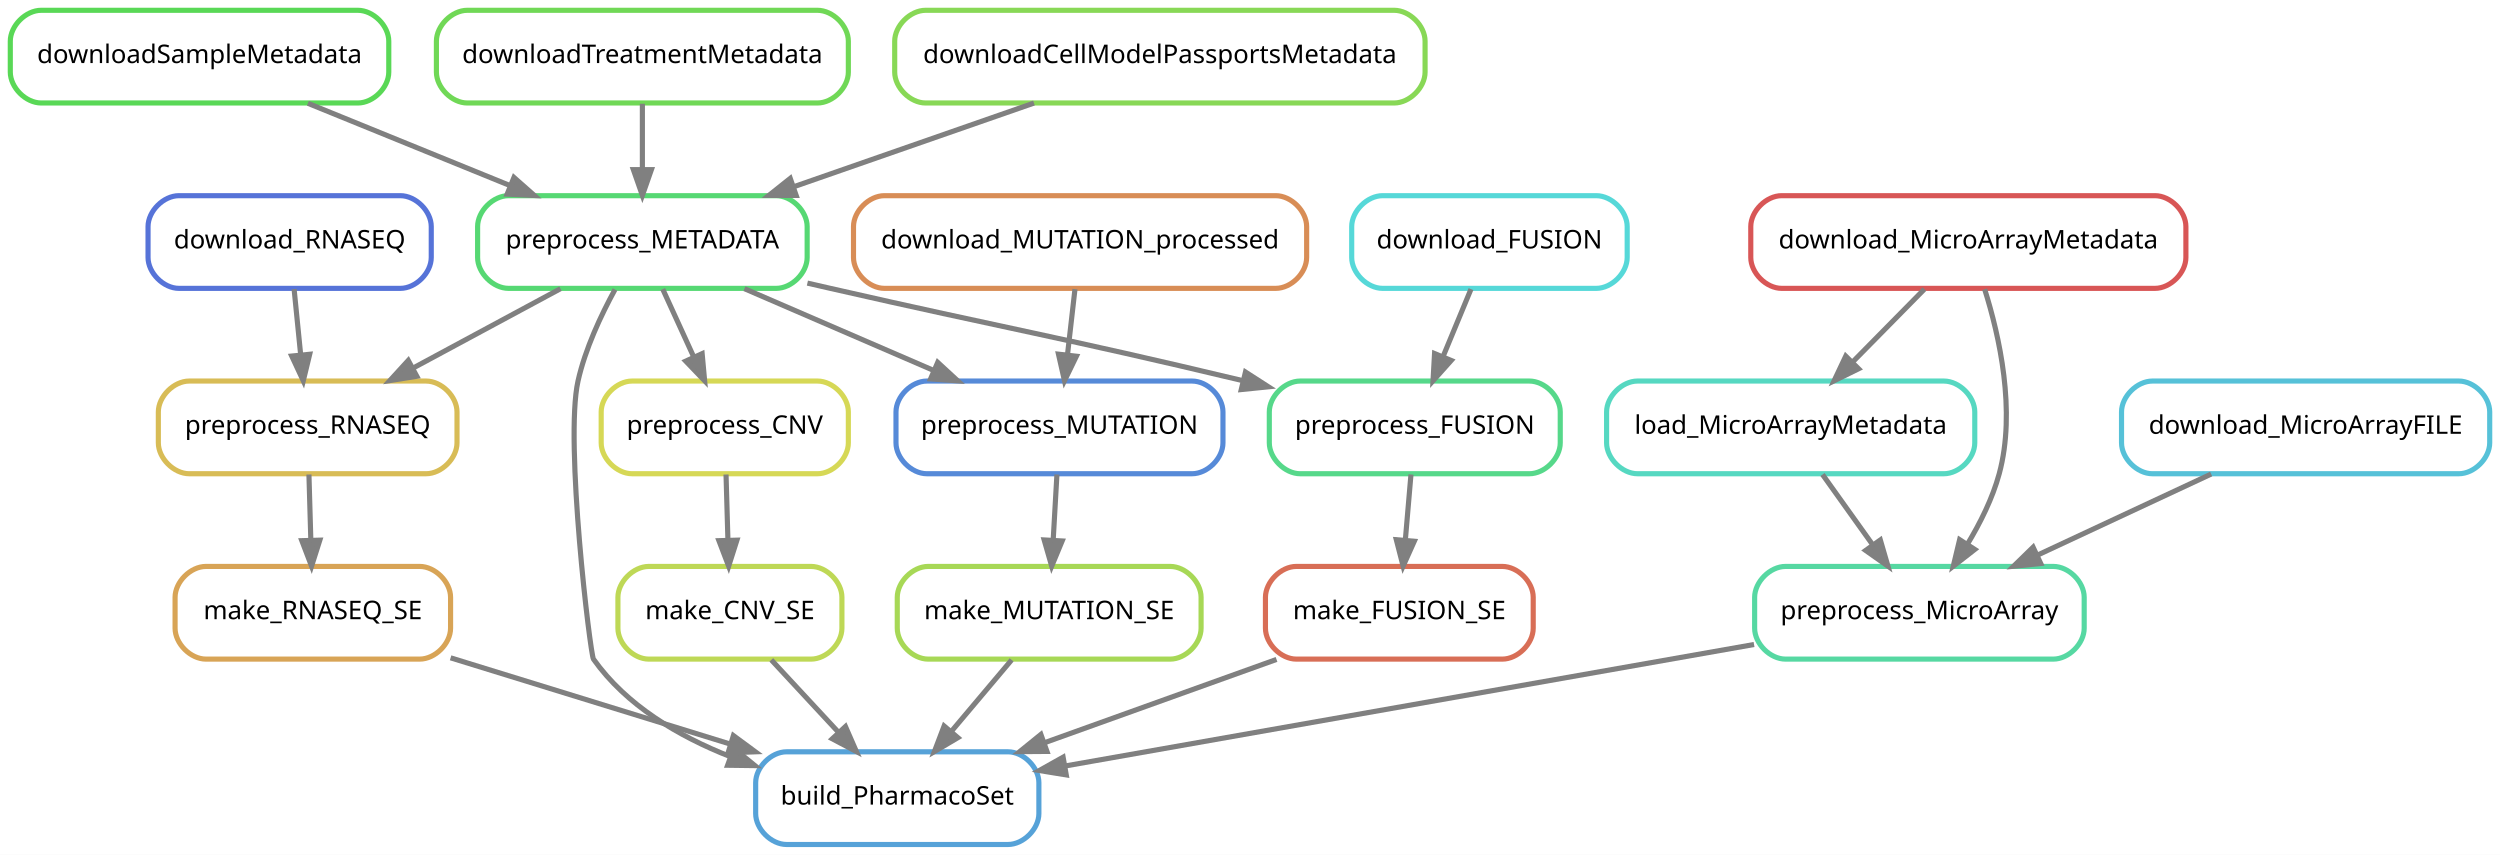
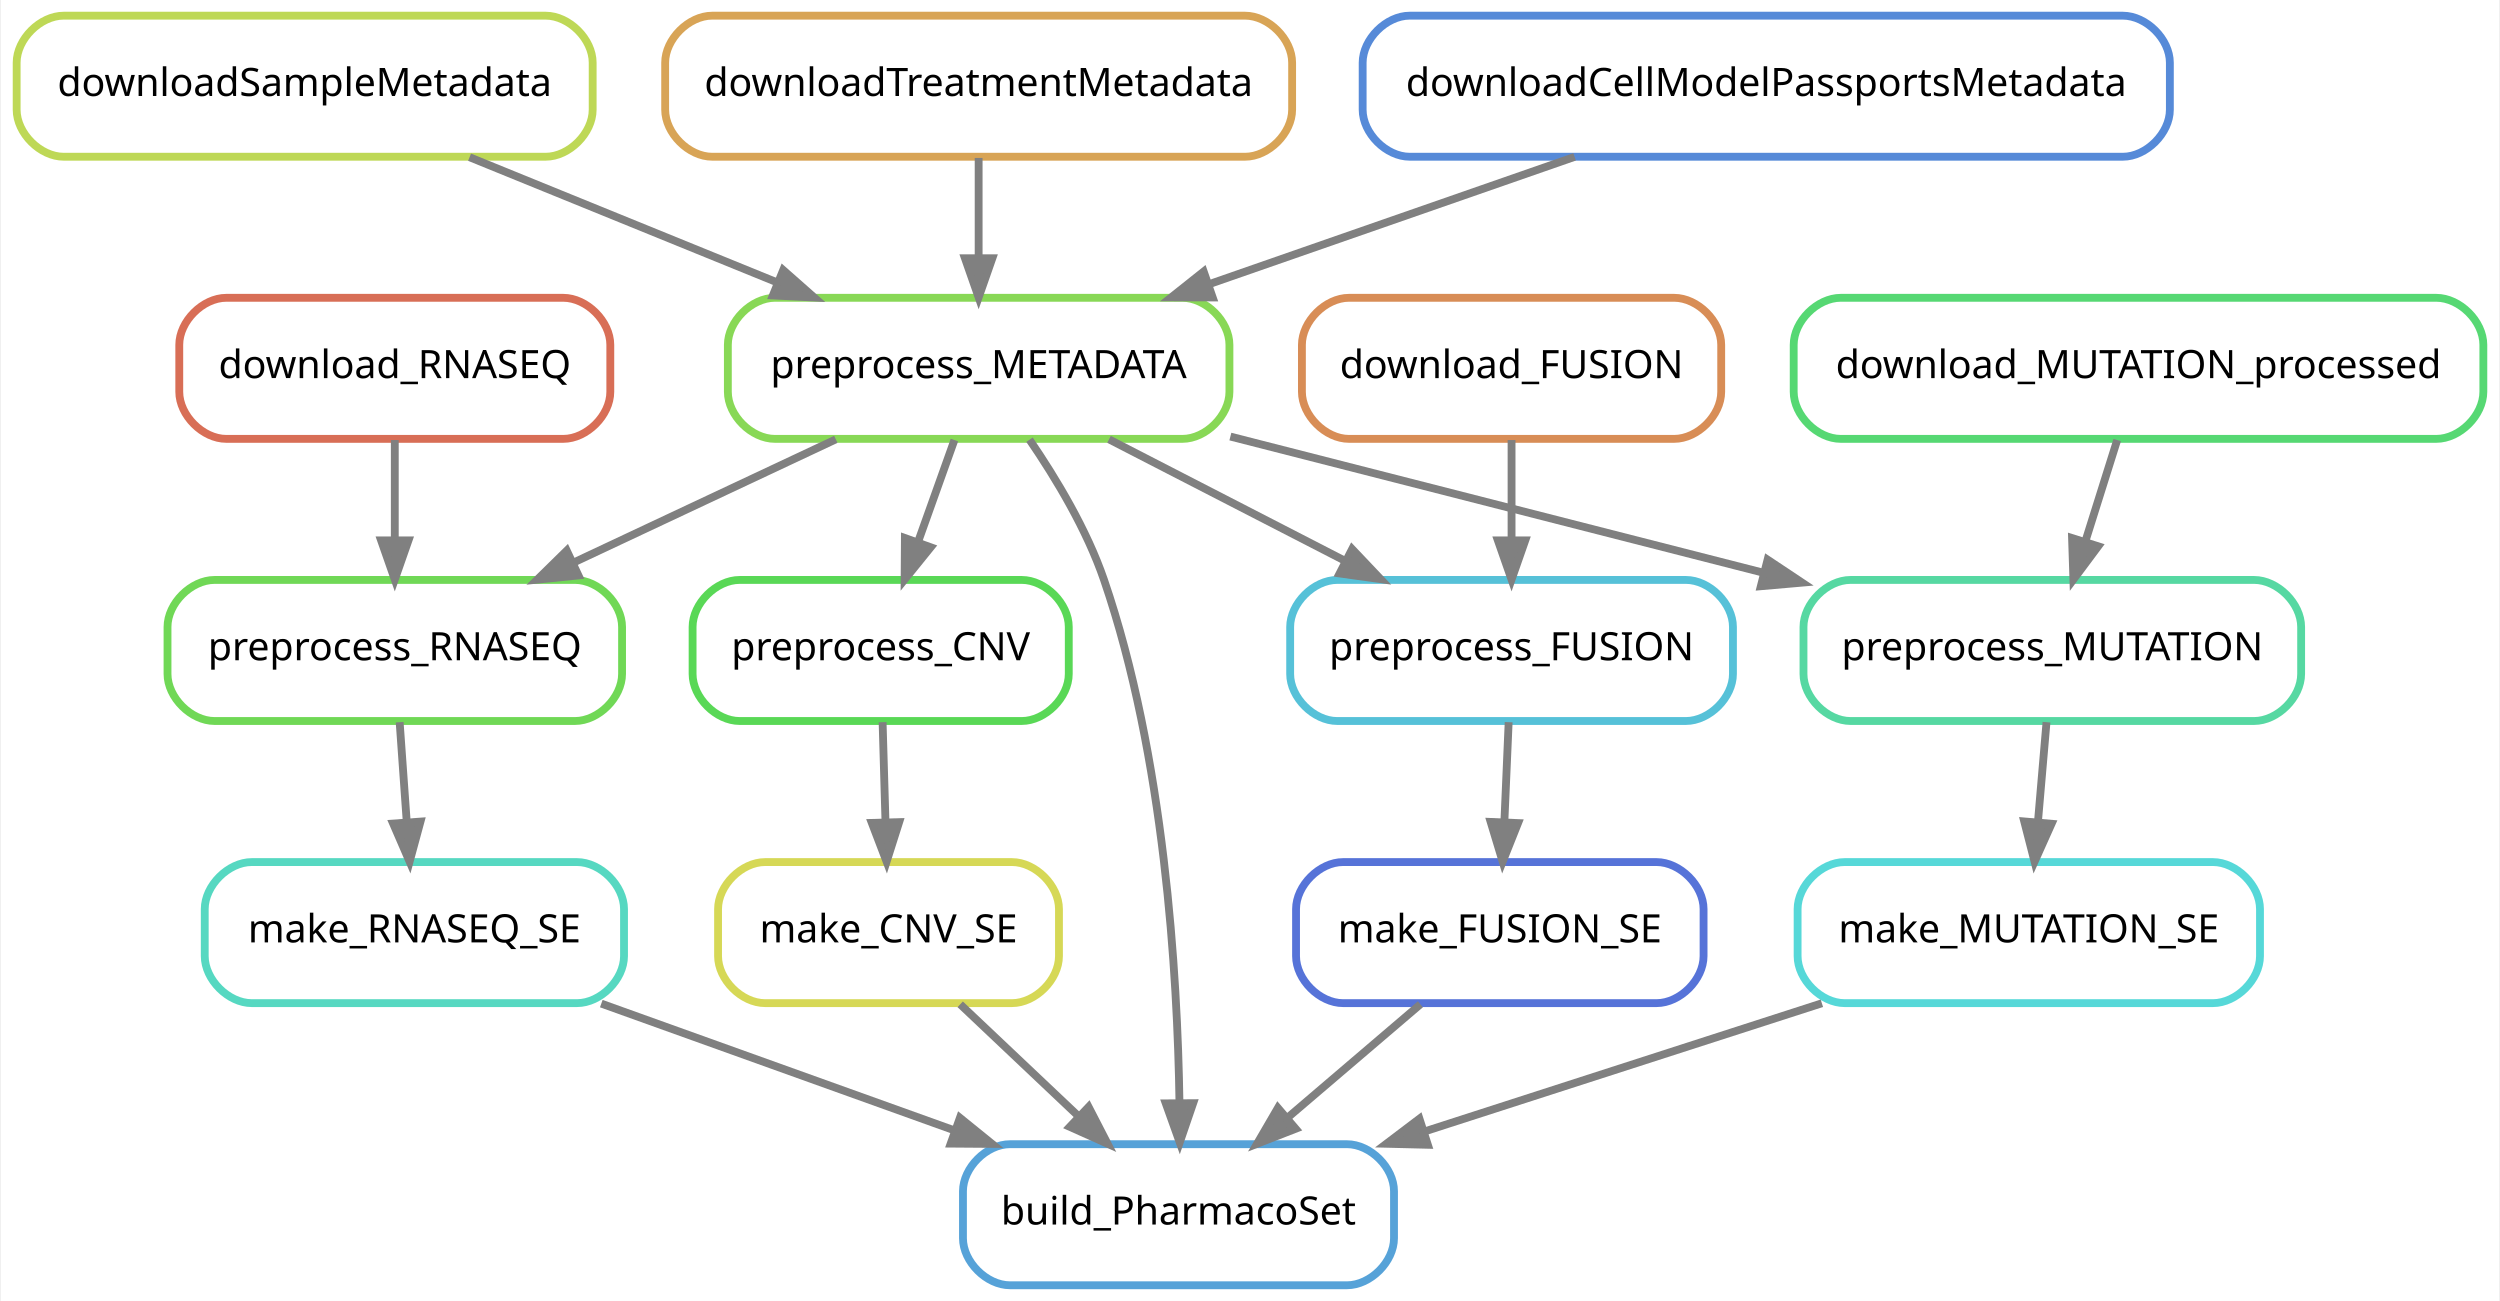
- <svg xmlns="http://www.w3.org/2000/svg" width="971pt" height="332pt" viewBox="0.00 0.00 971.00 332.00">
+ <svg xmlns="http://www.w3.org/2000/svg" width="638pt" height="332pt" viewBox="0.00 0.00 637.50 332.00">
  <g id="graph0" class="graph" transform="scale(1 1) rotate(0) translate(4 328)">
-     <polygon fill="white" stroke="transparent" points="-4,4 -4,-328 967,-328 967,4 -4,4" />
+     <polygon fill="white" stroke="transparent" points="-4,4 -4,-328 633.5,-328 633.5,4 -4,4" />
    <g id="node1" class="node">
-       <path fill="none" stroke="#56a2d8" stroke-width="2" d="M387.5,-36C387.5,-36 301.5,-36 301.5,-36 295.5,-36 289.5,-30 289.5,-24 289.5,-24 289.5,-12 289.5,-12 289.5,-6 295.5,0 301.5,0 301.5,0 387.5,0 387.5,0 393.5,0 399.5,-6 399.5,-12 399.5,-12 399.5,-24 399.5,-24 399.5,-30 393.5,-36 387.5,-36" />
-       <text text-anchor="middle" x="344.5" y="-15.5" font-family="sans" font-size="10.00">build_PharmacoSet</text>
+       <path fill="none" stroke="#56a2d8" stroke-width="2" d="M339.5,-36C339.5,-36 253.5,-36 253.5,-36 247.5,-36 241.5,-30 241.5,-24 241.5,-24 241.5,-12 241.5,-12 241.5,-6 247.5,0 253.5,0 253.5,0 339.5,0 339.5,0 345.5,0 351.5,-6 351.5,-12 351.5,-12 351.5,-24 351.5,-24 351.5,-30 345.5,-36 339.5,-36" />
+       <text text-anchor="middle" x="296.5" y="-15.5" font-family="sans" font-size="10.00">build_PharmacoSet</text>
    </g>
    <g id="node2" class="node">
-       <path fill="none" stroke="#56d873" stroke-width="2" d="M297.5,-252C297.5,-252 193.5,-252 193.5,-252 187.5,-252 181.5,-246 181.5,-240 181.5,-240 181.5,-228 181.5,-228 181.5,-222 187.5,-216 193.5,-216 193.5,-216 297.5,-216 297.5,-216 303.5,-216 309.5,-222 309.5,-228 309.5,-228 309.5,-240 309.5,-240 309.5,-246 303.5,-252 297.5,-252" />
+       <path fill="none" stroke="#88d856" stroke-width="2" d="M297.5,-252C297.5,-252 193.5,-252 193.5,-252 187.5,-252 181.5,-246 181.5,-240 181.5,-240 181.5,-228 181.5,-228 181.5,-222 187.5,-216 193.5,-216 193.5,-216 297.5,-216 297.5,-216 303.5,-216 309.5,-222 309.5,-228 309.5,-228 309.5,-240 309.5,-240 309.5,-246 303.5,-252 297.5,-252" />
      <text text-anchor="middle" x="245.5" y="-231.5" font-family="sans" font-size="10.00">preprocess_METADATA</text>
    </g>
    <g id="edge5" class="edge">
-       <path fill="none" stroke="grey" stroke-width="2" d="M234.87,-215.56C229.4,-205.54 223.3,-192.51 220.5,-180 215.24,-156.53 225.28,-73.73 226.5,-72 239.21,-54.04 259.48,-42.06 279.66,-34.12" />
-       <polygon fill="grey" stroke="grey" stroke-width="2" points="281.01,-37.35 289.21,-30.64 278.61,-30.78 281.01,-37.35" />
+       <path fill="none" stroke="grey" stroke-width="2" d="M258.48,-215.79C265.29,-205.85 273.11,-192.81 277.5,-180 292.92,-135.03 296.26,-79.32 296.75,-46.61" />
+       <polygon fill="grey" stroke="grey" stroke-width="2" points="300.25,-46.47 296.82,-36.45 293.25,-46.42 300.25,-46.47" />
    </g>
    <g id="node7" class="node">
-       <path fill="none" stroke="#d6d856" stroke-width="2" d="M313.5,-180C313.5,-180 241.5,-180 241.5,-180 235.5,-180 229.5,-174 229.5,-168 229.5,-168 229.5,-156 229.5,-156 229.5,-150 235.5,-144 241.5,-144 241.5,-144 313.5,-144 313.5,-144 319.5,-144 325.5,-150 325.5,-156 325.5,-156 325.5,-168 325.5,-168 325.5,-174 319.5,-180 313.5,-180" />
-       <text text-anchor="middle" x="277.5" y="-159.5" font-family="sans" font-size="10.00">preprocess_CNV</text>
+       <path fill="none" stroke="#59d856" stroke-width="2" d="M256.5,-180C256.5,-180 184.5,-180 184.5,-180 178.5,-180 172.5,-174 172.5,-168 172.5,-168 172.5,-156 172.5,-156 172.5,-150 178.5,-144 184.5,-144 184.5,-144 256.5,-144 256.5,-144 262.5,-144 268.5,-150 268.5,-156 268.5,-156 268.5,-168 268.5,-168 268.5,-174 262.5,-180 256.5,-180" />
+       <text text-anchor="middle" x="220.5" y="-159.5" font-family="sans" font-size="10.00">preprocess_CNV</text>
    </g>
-     <g id="edge11" class="edge">
-       <path fill="none" stroke="grey" stroke-width="2" d="M253.41,-215.7C257.05,-207.73 261.45,-198.1 265.49,-189.26" />
-       <polygon fill="grey" stroke="grey" stroke-width="2" points="268.71,-190.65 269.68,-180.1 262.34,-187.74 268.71,-190.65" />
+     <g id="edge10" class="edge">
+       <path fill="none" stroke="grey" stroke-width="2" d="M239.32,-215.7C236.5,-207.81 233.11,-198.3 229.98,-189.55" />
+       <polygon fill="grey" stroke="grey" stroke-width="2" points="233.27,-188.34 226.61,-180.1 226.68,-190.7 233.27,-188.34" />
    </g>
    <g id="node9" class="node">
-       <path fill="none" stroke="#d8bc56" stroke-width="2" d="M161.5,-180C161.5,-180 69.5,-180 69.5,-180 63.5,-180 57.5,-174 57.5,-168 57.5,-168 57.5,-156 57.5,-156 57.5,-150 63.5,-144 69.5,-144 69.5,-144 161.5,-144 161.5,-144 167.5,-144 173.5,-150 173.5,-156 173.5,-156 173.5,-168 173.5,-168 173.5,-174 167.5,-180 161.5,-180" />
-       <text text-anchor="middle" x="115.5" y="-159.5" font-family="sans" font-size="10.00">preprocess_RNASEQ</text>
+       <path fill="none" stroke="#70d856" stroke-width="2" d="M142.5,-180C142.5,-180 50.5,-180 50.5,-180 44.5,-180 38.5,-174 38.5,-168 38.5,-168 38.5,-156 38.5,-156 38.5,-150 44.5,-144 50.5,-144 50.5,-144 142.5,-144 142.5,-144 148.5,-144 154.5,-150 154.5,-156 154.5,-156 154.5,-168 154.5,-168 154.5,-174 148.5,-180 142.5,-180" />
+       <text text-anchor="middle" x="96.5" y="-159.5" font-family="sans" font-size="10.00">preprocess_RNASEQ</text>
    </g>
-     <g id="edge14" class="edge">
-       <path fill="none" stroke="grey" stroke-width="2" d="M213.7,-215.88C196.39,-206.55 174.78,-194.92 156.24,-184.94" />
-       <polygon fill="grey" stroke="grey" stroke-width="2" points="157.89,-181.85 147.42,-180.19 154.57,-188.01 157.89,-181.85" />
+     <g id="edge12" class="edge">
+       <path fill="none" stroke="grey" stroke-width="2" d="M209.05,-215.88C188.86,-206.39 163.58,-194.51 142.09,-184.42" />
+       <polygon fill="grey" stroke="grey" stroke-width="2" points="143.37,-181.15 132.83,-180.07 140.39,-187.49 143.37,-181.15" />
    </g>
-     <g id="node14" class="node">
-       <path fill="none" stroke="#568ad8" stroke-width="2" d="M459,-180C459,-180 356,-180 356,-180 350,-180 344,-174 344,-168 344,-168 344,-156 344,-156 344,-150 350,-144 356,-144 356,-144 459,-144 459,-144 465,-144 471,-150 471,-156 471,-156 471,-168 471,-168 471,-174 465,-180 459,-180" />
-       <text text-anchor="middle" x="407.5" y="-159.5" font-family="sans" font-size="10.00">preprocess_MUTATION</text>
+     <g id="node12" class="node">
+       <path fill="none" stroke="#56c1d8" stroke-width="2" d="M426,-180C426,-180 337,-180 337,-180 331,-180 325,-174 325,-168 325,-168 325,-156 325,-156 325,-150 331,-144 337,-144 337,-144 426,-144 426,-144 432,-144 438,-150 438,-156 438,-156 438,-168 438,-168 438,-174 432,-180 426,-180" />
+       <text text-anchor="middle" x="381.5" y="-159.5" font-family="sans" font-size="10.00">preprocess_FUSION</text>
+     </g>
+     <g id="edge16" class="edge">
+       <path fill="none" stroke="grey" stroke-width="2" d="M278.77,-215.88C296.96,-206.51 319.69,-194.81 339.14,-184.8" />
+       <polygon fill="grey" stroke="grey" stroke-width="2" points="340.81,-187.88 348.1,-180.19 337.61,-181.65 340.81,-187.88" />
+     </g>
+     <g id="node15" class="node">
+       <path fill="none" stroke="#56d8a2" stroke-width="2" d="M571,-180C571,-180 468,-180 468,-180 462,-180 456,-174 456,-168 456,-168 456,-156 456,-156 456,-150 462,-144 468,-144 468,-144 571,-144 571,-144 577,-144 583,-150 583,-156 583,-156 583,-168 583,-168 583,-174 577,-180 571,-180" />
+       <text text-anchor="middle" x="519.5" y="-159.5" font-family="sans" font-size="10.00">preprocess_MUTATION</text>
    </g>
    <g id="edge18" class="edge">
-       <path fill="none" stroke="grey" stroke-width="2" d="M285.13,-215.88C307.28,-206.31 335.06,-194.3 358.56,-184.15" />
-       <polygon fill="grey" stroke="grey" stroke-width="2" points="360.21,-187.25 368,-180.07 357.43,-180.82 360.21,-187.25" />
-     </g>
-     <g id="node17" class="node">
-       <path fill="none" stroke="#56d88a" stroke-width="2" d="M590,-180C590,-180 501,-180 501,-180 495,-180 489,-174 489,-168 489,-168 489,-156 489,-156 489,-150 495,-144 501,-144 501,-144 590,-144 590,-144 596,-144 602,-150 602,-156 602,-156 602,-168 602,-168 602,-174 596,-180 590,-180" />
-       <text text-anchor="middle" x="545.5" y="-159.5" font-family="sans" font-size="10.00">preprocess_FUSION</text>
-     </g>
-     <g id="edge21" class="edge">
-       <path fill="none" stroke="grey" stroke-width="2" d="M309.59,-218.04C312.6,-217.35 315.58,-216.67 318.5,-216 386.91,-200.39 406.55,-197.39 478.61,-180.17" />
-       <polygon fill="grey" stroke="grey" stroke-width="2" points="479.74,-183.5 488.65,-177.77 478.11,-176.7 479.74,-183.5" />
+       <path fill="none" stroke="grey" stroke-width="2" d="M309.74,-216.59C350.54,-206.17 403.46,-192.65 445.94,-181.79" />
+       <polygon fill="grey" stroke="grey" stroke-width="2" points="446.84,-185.18 455.66,-179.31 445.11,-178.39 446.84,-185.18" />
    </g>
    <g id="node3" class="node">
-       <path fill="none" stroke="#59d856" stroke-width="2" d="M135,-324C135,-324 12,-324 12,-324 6,-324 0,-318 0,-312 0,-312 0,-300 0,-300 0,-294 6,-288 12,-288 12,-288 135,-288 135,-288 141,-288 147,-294 147,-300 147,-300 147,-312 147,-312 147,-318 141,-324 135,-324" />
+       <path fill="none" stroke="#bed856" stroke-width="2" d="M135,-324C135,-324 12,-324 12,-324 6,-324 0,-318 0,-312 0,-312 0,-300 0,-300 0,-294 6,-288 12,-288 12,-288 135,-288 135,-288 141,-288 147,-294 147,-300 147,-300 147,-312 147,-312 147,-318 141,-324 135,-324" />
      <text text-anchor="middle" x="73.5" y="-303.5" font-family="sans" font-size="10.00">downloadSampleMetadata</text>
    </g>
    <g id="edge8" class="edge">
      <path fill="none" stroke="grey" stroke-width="2" d="M115.58,-287.88C139.3,-278.22 169.12,-266.09 194.2,-255.88" />
      <polygon fill="grey" stroke="grey" stroke-width="2" points="195.62,-259.08 203.56,-252.07 192.98,-252.6 195.62,-259.08" />
    </g>
    <g id="node4" class="node">
-       <path fill="none" stroke="#70d856" stroke-width="2" d="M313.5,-324C313.5,-324 177.5,-324 177.5,-324 171.5,-324 165.5,-318 165.5,-312 165.5,-312 165.5,-300 165.5,-300 165.5,-294 171.5,-288 177.5,-288 177.5,-288 313.5,-288 313.5,-288 319.5,-288 325.5,-294 325.5,-300 325.5,-300 325.5,-312 325.5,-312 325.5,-318 319.5,-324 313.5,-324" />
+       <path fill="none" stroke="#d8a456" stroke-width="2" d="M313.5,-324C313.5,-324 177.5,-324 177.5,-324 171.5,-324 165.5,-318 165.5,-312 165.5,-312 165.5,-300 165.5,-300 165.5,-294 171.5,-288 177.5,-288 177.5,-288 313.5,-288 313.5,-288 319.5,-288 325.5,-294 325.5,-300 325.5,-300 325.5,-312 325.5,-312 325.5,-318 319.5,-324 313.5,-324" />
      <text text-anchor="middle" x="245.5" y="-303.5" font-family="sans" font-size="10.00">downloadTreatmentMetadata</text>
    </g>
-     <g id="edge9" class="edge">
+     <g id="edge7" class="edge">
      <path fill="none" stroke="grey" stroke-width="2" d="M245.5,-287.7C245.5,-279.98 245.5,-270.71 245.5,-262.11" />
      <polygon fill="grey" stroke="grey" stroke-width="2" points="249,-262.1 245.5,-252.1 242,-262.1 249,-262.1" />
    </g>
    <g id="node5" class="node">
-       <path fill="none" stroke="#88d856" stroke-width="2" d="M537.5,-324C537.5,-324 355.5,-324 355.5,-324 349.5,-324 343.5,-318 343.5,-312 343.5,-312 343.5,-300 343.5,-300 343.5,-294 349.5,-288 355.5,-288 355.5,-288 537.5,-288 537.5,-288 543.5,-288 549.5,-294 549.5,-300 549.5,-300 549.5,-312 549.5,-312 549.5,-318 543.5,-324 537.5,-324" />
+       <path fill="none" stroke="#568ad8" stroke-width="2" d="M537.5,-324C537.5,-324 355.5,-324 355.5,-324 349.5,-324 343.5,-318 343.5,-312 343.5,-312 343.5,-300 343.5,-300 343.5,-294 349.5,-288 355.5,-288 355.5,-288 537.5,-288 537.5,-288 543.5,-288 549.5,-294 549.5,-300 549.5,-300 549.5,-312 549.5,-312 549.5,-318 543.5,-324 537.5,-324" />
      <text text-anchor="middle" x="446.5" y="-303.5" font-family="sans" font-size="10.00">downloadCellModelPassportsMetadata</text>
    </g>
-     <g id="edge7" class="edge">
+     <g id="edge6" class="edge">
      <path fill="none" stroke="grey" stroke-width="2" d="M397.59,-287.97C369.5,-278.19 334.04,-265.84 304.43,-255.52" />
      <polygon fill="grey" stroke="grey" stroke-width="2" points="305.23,-252.09 294.63,-252.11 302.93,-258.71 305.23,-252.09" />
    </g>
    <g id="node6" class="node">
-       <path fill="none" stroke="#bed856" stroke-width="2" d="M311,-108C311,-108 248,-108 248,-108 242,-108 236,-102 236,-96 236,-96 236,-84 236,-84 236,-78 242,-72 248,-72 248,-72 311,-72 311,-72 317,-72 323,-78 323,-84 323,-84 323,-96 323,-96 323,-102 317,-108 311,-108" />
-       <text text-anchor="middle" x="279.5" y="-87.5" font-family="sans" font-size="10.00">make_CNV_SE</text>
+       <path fill="none" stroke="#d6d856" stroke-width="2" d="M254,-108C254,-108 191,-108 191,-108 185,-108 179,-102 179,-96 179,-96 179,-84 179,-84 179,-78 185,-72 191,-72 191,-72 254,-72 254,-72 260,-72 266,-78 266,-84 266,-84 266,-96 266,-96 266,-102 260,-108 254,-108" />
+       <text text-anchor="middle" x="222.5" y="-87.5" font-family="sans" font-size="10.00">make_CNV_SE</text>
    </g>
-     <g id="edge6" class="edge">
-       <path fill="none" stroke="grey" stroke-width="2" d="M295.57,-71.7C303.44,-63.22 313.06,-52.86 321.67,-43.58" />
-       <polygon fill="grey" stroke="grey" stroke-width="2" points="324.38,-45.81 328.62,-36.1 319.25,-41.05 324.38,-45.81" />
+     <g id="edge2" class="edge">
+       <path fill="none" stroke="grey" stroke-width="2" d="M240.79,-71.7C249.93,-63.05 261.14,-52.45 271.1,-43.03" />
+       <polygon fill="grey" stroke="grey" stroke-width="2" points="273.56,-45.52 278.42,-36.1 268.75,-40.43 273.56,-45.52" />
    </g>
-     <g id="edge10" class="edge">
-       <path fill="none" stroke="grey" stroke-width="2" d="M277.99,-143.7C278.21,-135.98 278.48,-126.71 278.73,-118.11" />
-       <polygon fill="grey" stroke="grey" stroke-width="2" points="282.22,-118.2 279.01,-108.1 275.23,-118 282.22,-118.2" />
+     <g id="edge9" class="edge">
+       <path fill="none" stroke="grey" stroke-width="2" d="M220.99,-143.7C221.21,-135.98 221.48,-126.71 221.73,-118.11" />
+       <polygon fill="grey" stroke="grey" stroke-width="2" points="225.22,-118.2 222.01,-108.1 218.23,-118 225.22,-118.2" />
    </g>
    <g id="node8" class="node">
-       <path fill="none" stroke="#d8a456" stroke-width="2" d="M159,-108C159,-108 76,-108 76,-108 70,-108 64,-102 64,-96 64,-96 64,-84 64,-84 64,-78 70,-72 76,-72 76,-72 159,-72 159,-72 165,-72 171,-78 171,-84 171,-84 171,-96 171,-96 171,-102 165,-108 159,-108" />
-       <text text-anchor="middle" x="117.5" y="-87.5" font-family="sans" font-size="10.00">make_RNASEQ_SE</text>
+       <path fill="none" stroke="#56d8c1" stroke-width="2" d="M143,-108C143,-108 60,-108 60,-108 54,-108 48,-102 48,-96 48,-96 48,-84 48,-84 48,-78 54,-72 60,-72 60,-72 143,-72 143,-72 149,-72 155,-78 155,-84 155,-84 155,-96 155,-96 155,-102 149,-108 143,-108" />
+       <text text-anchor="middle" x="101.5" y="-87.5" font-family="sans" font-size="10.00">make_RNASEQ_SE</text>
    </g>
-     <g id="edge2" class="edge">
-       <path fill="none" stroke="grey" stroke-width="2" d="M171.01,-72.5C203.46,-62.49 245.09,-49.66 279.44,-39.06" />
-       <polygon fill="grey" stroke="grey" stroke-width="2" points="280.85,-42.29 289.38,-36 278.79,-35.6 280.85,-42.29" />
+     <g id="edge1" class="edge">
+       <path fill="none" stroke="grey" stroke-width="2" d="M149.2,-71.88C176.45,-62.09 210.8,-49.77 239.47,-39.47" />
+       <polygon fill="grey" stroke="grey" stroke-width="2" points="240.72,-42.74 248.95,-36.07 238.36,-36.15 240.72,-42.74" />
    </g>
-     <g id="edge12" class="edge">
-       <path fill="none" stroke="grey" stroke-width="2" d="M115.99,-143.7C116.21,-135.98 116.48,-126.71 116.73,-118.11" />
-       <polygon fill="grey" stroke="grey" stroke-width="2" points="120.22,-118.2 117.01,-108.1 113.23,-118 120.22,-118.2" />
+     <g id="edge11" class="edge">
+       <path fill="none" stroke="grey" stroke-width="2" d="M97.74,-143.7C98.29,-135.98 98.95,-126.71 99.56,-118.11" />
+       <polygon fill="grey" stroke="grey" stroke-width="2" points="103.06,-118.33 100.28,-108.1 96.07,-117.83 103.06,-118.33" />
    </g>
    <g id="node10" class="node">
-       <path fill="none" stroke="#5673d8" stroke-width="2" d="M151.5,-252C151.5,-252 65.5,-252 65.5,-252 59.5,-252 53.5,-246 53.5,-240 53.5,-240 53.5,-228 53.5,-228 53.5,-222 59.5,-216 65.5,-216 65.5,-216 151.5,-216 151.5,-216 157.5,-216 163.5,-222 163.5,-228 163.5,-228 163.5,-240 163.5,-240 163.5,-246 157.5,-252 151.5,-252" />
-       <text text-anchor="middle" x="108.5" y="-231.5" font-family="sans" font-size="10.00">download_RNASEQ</text>
+       <path fill="none" stroke="#d86e56" stroke-width="2" d="M139.5,-252C139.5,-252 53.5,-252 53.5,-252 47.5,-252 41.5,-246 41.5,-240 41.5,-240 41.5,-228 41.5,-228 41.5,-222 47.5,-216 53.5,-216 53.5,-216 139.5,-216 139.5,-216 145.5,-216 151.5,-222 151.5,-228 151.5,-228 151.5,-240 151.5,-240 151.5,-246 145.5,-252 139.5,-252" />
+       <text text-anchor="middle" x="96.5" y="-231.5" font-family="sans" font-size="10.00">download_RNASEQ</text>
    </g>
    <g id="edge13" class="edge">
-       <path fill="none" stroke="grey" stroke-width="2" d="M110.23,-215.7C111,-207.98 111.93,-198.71 112.79,-190.11" />
-       <polygon fill="grey" stroke="grey" stroke-width="2" points="116.28,-190.4 113.79,-180.1 109.31,-189.71 116.28,-190.4" />
+       <path fill="none" stroke="grey" stroke-width="2" d="M96.5,-215.7C96.5,-207.98 96.5,-198.71 96.5,-190.11" />
+       <polygon fill="grey" stroke="grey" stroke-width="2" points="100,-190.1 96.5,-180.1 93,-190.1 100,-190.1" />
    </g>
    <g id="node11" class="node">
-       <path fill="none" stroke="#56d8c1" stroke-width="2" d="M751,-180C751,-180 632,-180 632,-180 626,-180 620,-174 620,-168 620,-168 620,-156 620,-156 620,-150 626,-144 632,-144 632,-144 751,-144 751,-144 757,-144 763,-150 763,-156 763,-156 763,-168 763,-168 763,-174 757,-180 751,-180" />
-       <text text-anchor="middle" x="691.5" y="-159.5" font-family="sans" font-size="10.00">load_MicroArrayMetadata</text>
+       <path fill="none" stroke="#5673d8" stroke-width="2" d="M418.5,-108C418.5,-108 338.5,-108 338.5,-108 332.5,-108 326.5,-102 326.5,-96 326.5,-96 326.5,-84 326.5,-84 326.5,-78 332.5,-72 338.5,-72 338.5,-72 418.5,-72 418.5,-72 424.5,-72 430.5,-78 430.5,-84 430.5,-84 430.5,-96 430.5,-96 430.5,-102 424.5,-108 418.5,-108" />
+       <text text-anchor="middle" x="378.5" y="-87.5" font-family="sans" font-size="10.00">make_FUSION_SE</text>
    </g>
-     <g id="node19" class="node">
-       <path fill="none" stroke="#56d8a2" stroke-width="2" d="M793.5,-108C793.5,-108 689.5,-108 689.5,-108 683.5,-108 677.5,-102 677.5,-96 677.5,-96 677.5,-84 677.5,-84 677.5,-78 683.5,-72 689.5,-72 689.5,-72 793.5,-72 793.5,-72 799.5,-72 805.5,-78 805.5,-84 805.5,-84 805.5,-96 805.5,-96 805.5,-102 799.5,-108 793.5,-108" />
-       <text text-anchor="middle" x="741.5" y="-87.5" font-family="sans" font-size="10.00">preprocess_MicroArray</text>
+     <g id="edge4" class="edge">
+       <path fill="none" stroke="grey" stroke-width="2" d="M358.23,-71.7C348,-62.97 335.44,-52.24 324.32,-42.75" />
+       <polygon fill="grey" stroke="grey" stroke-width="2" points="326.41,-39.94 316.54,-36.1 321.87,-45.26 326.41,-39.94" />
    </g>
-     <g id="edge23" class="edge">
-       <path fill="none" stroke="grey" stroke-width="2" d="M703.86,-143.7C709.73,-135.47 716.87,-125.48 723.34,-116.42" />
-       <polygon fill="grey" stroke="grey" stroke-width="2" points="726.32,-118.28 729.28,-108.1 720.62,-114.21 726.32,-118.28" />
+     <g id="edge14" class="edge">
+       <path fill="none" stroke="grey" stroke-width="2" d="M380.76,-143.7C380.43,-135.98 380.03,-126.71 379.66,-118.11" />
+       <polygon fill="grey" stroke="grey" stroke-width="2" points="383.16,-117.95 379.23,-108.1 376.16,-118.25 383.16,-117.95" />
    </g>
-     <g id="node12" class="node">
-       <path fill="none" stroke="#d85656" stroke-width="2" d="M833,-252C833,-252 688,-252 688,-252 682,-252 676,-246 676,-240 676,-240 676,-228 676,-228 676,-222 682,-216 688,-216 688,-216 833,-216 833,-216 839,-216 845,-222 845,-228 845,-228 845,-240 845,-240 845,-246 839,-252 833,-252" />
-       <text text-anchor="middle" x="760.5" y="-231.5" font-family="sans" font-size="10.00">download_MicroArrayMetadata</text>
+     <g id="node13" class="node">
+       <path fill="none" stroke="#d88d56" stroke-width="2" d="M423,-252C423,-252 340,-252 340,-252 334,-252 328,-246 328,-240 328,-240 328,-228 328,-228 328,-222 334,-216 340,-216 340,-216 423,-216 423,-216 429,-216 435,-222 435,-228 435,-228 435,-240 435,-240 435,-246 429,-252 423,-252" />
+       <text text-anchor="middle" x="381.5" y="-231.5" font-family="sans" font-size="10.00">download_FUSION</text>
    </g>
    <g id="edge15" class="edge">
-       <path fill="none" stroke="grey" stroke-width="2" d="M743.44,-215.7C735,-207.14 724.68,-196.66 715.46,-187.3" />
-       <polygon fill="grey" stroke="grey" stroke-width="2" points="717.87,-184.77 708.36,-180.1 712.89,-189.68 717.87,-184.77" />
+       <path fill="none" stroke="grey" stroke-width="2" d="M381.5,-215.7C381.5,-207.98 381.5,-198.71 381.5,-190.11" />
+       <polygon fill="grey" stroke="grey" stroke-width="2" points="385,-190.1 381.5,-180.1 378,-190.1 385,-190.1" />
    </g>
-     <g id="edge22" class="edge">
-       <path fill="none" stroke="grey" stroke-width="2" d="M766.84,-215.67C772.55,-197.54 779.11,-168.38 772.5,-144 769.92,-134.48 765.16,-124.92 760.12,-116.59" />
-       <polygon fill="grey" stroke="grey" stroke-width="2" points="763.01,-114.6 754.65,-108.09 757.12,-118.39 763.01,-114.6" />
-     </g>
-     <g id="node13" class="node">
-       <path fill="none" stroke="#a7d856" stroke-width="2" d="M450.5,-108C450.5,-108 356.5,-108 356.5,-108 350.5,-108 344.5,-102 344.5,-96 344.5,-96 344.5,-84 344.5,-84 344.5,-78 350.5,-72 356.5,-72 356.5,-72 450.5,-72 450.5,-72 456.5,-72 462.5,-78 462.5,-84 462.5,-84 462.5,-96 462.5,-96 462.5,-102 456.5,-108 450.5,-108" />
-       <text text-anchor="middle" x="403.5" y="-87.5" font-family="sans" font-size="10.00">make_MUTATION_SE</text>
+     <g id="node14" class="node">
+       <path fill="none" stroke="#56d8d8" stroke-width="2" d="M560.5,-108C560.5,-108 466.5,-108 466.5,-108 460.5,-108 454.5,-102 454.5,-96 454.5,-96 454.5,-84 454.5,-84 454.5,-78 460.5,-72 466.5,-72 466.5,-72 560.5,-72 560.5,-72 566.5,-72 572.5,-78 572.5,-84 572.5,-84 572.5,-96 572.5,-96 572.5,-102 566.5,-108 560.5,-108" />
+       <text text-anchor="middle" x="513.5" y="-87.5" font-family="sans" font-size="10.00">make_MUTATION_SE</text>
    </g>
    <g id="edge3" class="edge">
-       <path fill="none" stroke="grey" stroke-width="2" d="M388.92,-71.7C381.84,-63.3 373.22,-53.07 365.45,-43.86" />
-       <polygon fill="grey" stroke="grey" stroke-width="2" points="368.04,-41.49 358.92,-36.1 362.69,-46.01 368.04,-41.49" />
-     </g>
-     <g id="edge16" class="edge">
-       <path fill="none" stroke="grey" stroke-width="2" d="M406.51,-143.7C406.07,-135.98 405.54,-126.71 405.05,-118.11" />
-       <polygon fill="grey" stroke="grey" stroke-width="2" points="408.54,-117.89 404.48,-108.1 401.55,-118.29 408.54,-117.89" />
-     </g>
-     <g id="node15" class="node">
-       <path fill="none" stroke="#d88d56" stroke-width="2" d="M491.5,-252C491.5,-252 339.5,-252 339.5,-252 333.5,-252 327.5,-246 327.5,-240 327.5,-240 327.5,-228 327.5,-228 327.5,-222 333.5,-216 339.5,-216 339.5,-216 491.5,-216 491.5,-216 497.5,-216 503.5,-222 503.5,-228 503.5,-228 503.5,-240 503.5,-240 503.5,-246 497.5,-252 491.5,-252" />
-       <text text-anchor="middle" x="415.5" y="-231.5" font-family="sans" font-size="10.00">download_MUTATION_processed</text>
+       <path fill="none" stroke="grey" stroke-width="2" d="M460.69,-71.97C430.11,-62.1 391.43,-49.62 359.29,-39.25" />
+       <polygon fill="grey" stroke="grey" stroke-width="2" points="360.14,-35.85 349.54,-36.11 357.99,-42.51 360.14,-35.85" />
    </g>
    <g id="edge17" class="edge">
-       <path fill="none" stroke="grey" stroke-width="2" d="M413.52,-215.7C412.64,-207.98 411.58,-198.71 410.6,-190.11" />
-       <polygon fill="grey" stroke="grey" stroke-width="2" points="414.07,-189.64 409.45,-180.1 407.11,-190.44 414.07,-189.64" />
+       <path fill="none" stroke="grey" stroke-width="2" d="M518.02,-143.7C517.36,-135.98 516.56,-126.71 515.82,-118.11" />
+       <polygon fill="grey" stroke="grey" stroke-width="2" points="519.31,-117.77 514.97,-108.1 512.33,-118.37 519.31,-117.77" />
    </g>
    <g id="node16" class="node">
-       <path fill="none" stroke="#d86e56" stroke-width="2" d="M579.5,-108C579.5,-108 499.5,-108 499.5,-108 493.5,-108 487.5,-102 487.5,-96 487.5,-96 487.5,-84 487.5,-84 487.5,-78 493.5,-72 499.5,-72 499.5,-72 579.5,-72 579.5,-72 585.5,-72 591.5,-78 591.5,-84 591.5,-84 591.5,-96 591.5,-96 591.5,-102 585.5,-108 579.5,-108" />
-       <text text-anchor="middle" x="539.5" y="-87.5" font-family="sans" font-size="10.00">make_FUSION_SE</text>
-     </g>
-     <g id="edge1" class="edge">
-       <path fill="none" stroke="grey" stroke-width="2" d="M491.8,-71.88C464.55,-62.09 430.2,-49.77 401.53,-39.47" />
-       <polygon fill="grey" stroke="grey" stroke-width="2" points="402.64,-36.15 392.05,-36.07 400.28,-42.74 402.64,-36.15" />
+       <path fill="none" stroke="#56d873" stroke-width="2" d="M617.5,-252C617.5,-252 465.5,-252 465.5,-252 459.5,-252 453.5,-246 453.5,-240 453.5,-240 453.5,-228 453.5,-228 453.5,-222 459.5,-216 465.5,-216 465.5,-216 617.5,-216 617.5,-216 623.5,-216 629.5,-222 629.5,-228 629.5,-228 629.5,-240 629.5,-240 629.5,-246 623.5,-252 617.5,-252" />
+       <text text-anchor="middle" x="541.5" y="-231.5" font-family="sans" font-size="10.00">download_MUTATION_processed</text>
    </g>
    <g id="edge19" class="edge">
-       <path fill="none" stroke="grey" stroke-width="2" d="M544.02,-143.7C543.36,-135.98 542.56,-126.71 541.82,-118.11" />
-       <polygon fill="grey" stroke="grey" stroke-width="2" points="545.31,-117.77 540.97,-108.1 538.33,-118.37 545.31,-117.77" />
-     </g>
-     <g id="node18" class="node">
-       <path fill="none" stroke="#56d8d8" stroke-width="2" d="M616,-252C616,-252 533,-252 533,-252 527,-252 521,-246 521,-240 521,-240 521,-228 521,-228 521,-222 527,-216 533,-216 533,-216 616,-216 616,-216 622,-216 628,-222 628,-228 628,-228 628,-240 628,-240 628,-246 622,-252 616,-252" />
-       <text text-anchor="middle" x="574.5" y="-231.5" font-family="sans" font-size="10.00">download_FUSION</text>
-     </g>
-     <g id="edge20" class="edge">
-       <path fill="none" stroke="grey" stroke-width="2" d="M567.33,-215.7C564.07,-207.81 560.13,-198.3 556.5,-189.55" />
-       <polygon fill="grey" stroke="grey" stroke-width="2" points="559.65,-188 552.59,-180.1 553.18,-190.68 559.65,-188" />
-     </g>
-     <g id="edge4" class="edge">
-       <path fill="none" stroke="grey" stroke-width="2" d="M677.27,-77.68C603.71,-64.7 483.82,-43.56 409.8,-30.51" />
-       <polygon fill="grey" stroke="grey" stroke-width="2" points="410.13,-27.02 399.67,-28.73 408.91,-33.91 410.13,-27.02" />
-     </g>
-     <g id="node20" class="node">
-       <path fill="none" stroke="#56c1d8" stroke-width="2" d="M951,-180C951,-180 832,-180 832,-180 826,-180 820,-174 820,-168 820,-168 820,-156 820,-156 820,-150 826,-144 832,-144 832,-144 951,-144 951,-144 957,-144 963,-150 963,-156 963,-156 963,-168 963,-168 963,-174 957,-180 951,-180" />
-       <text text-anchor="middle" x="891.5" y="-159.5" font-family="sans" font-size="10.00">download_MicroArrayFILE</text>
-     </g>
-     <g id="edge24" class="edge">
-       <path fill="none" stroke="grey" stroke-width="2" d="M854.81,-143.88C834.48,-134.39 809.03,-122.51 787.4,-112.42" />
-       <polygon fill="grey" stroke="grey" stroke-width="2" points="788.62,-109.13 778.07,-108.07 785.66,-115.47 788.62,-109.13" />
+       <path fill="none" stroke="grey" stroke-width="2" d="M536.06,-215.7C533.61,-207.9 530.66,-198.51 527.93,-189.83" />
+       <polygon fill="grey" stroke="grey" stroke-width="2" points="531.21,-188.59 524.88,-180.1 524.54,-190.69 531.21,-188.59" />
    </g>
  </g>
</svg>
